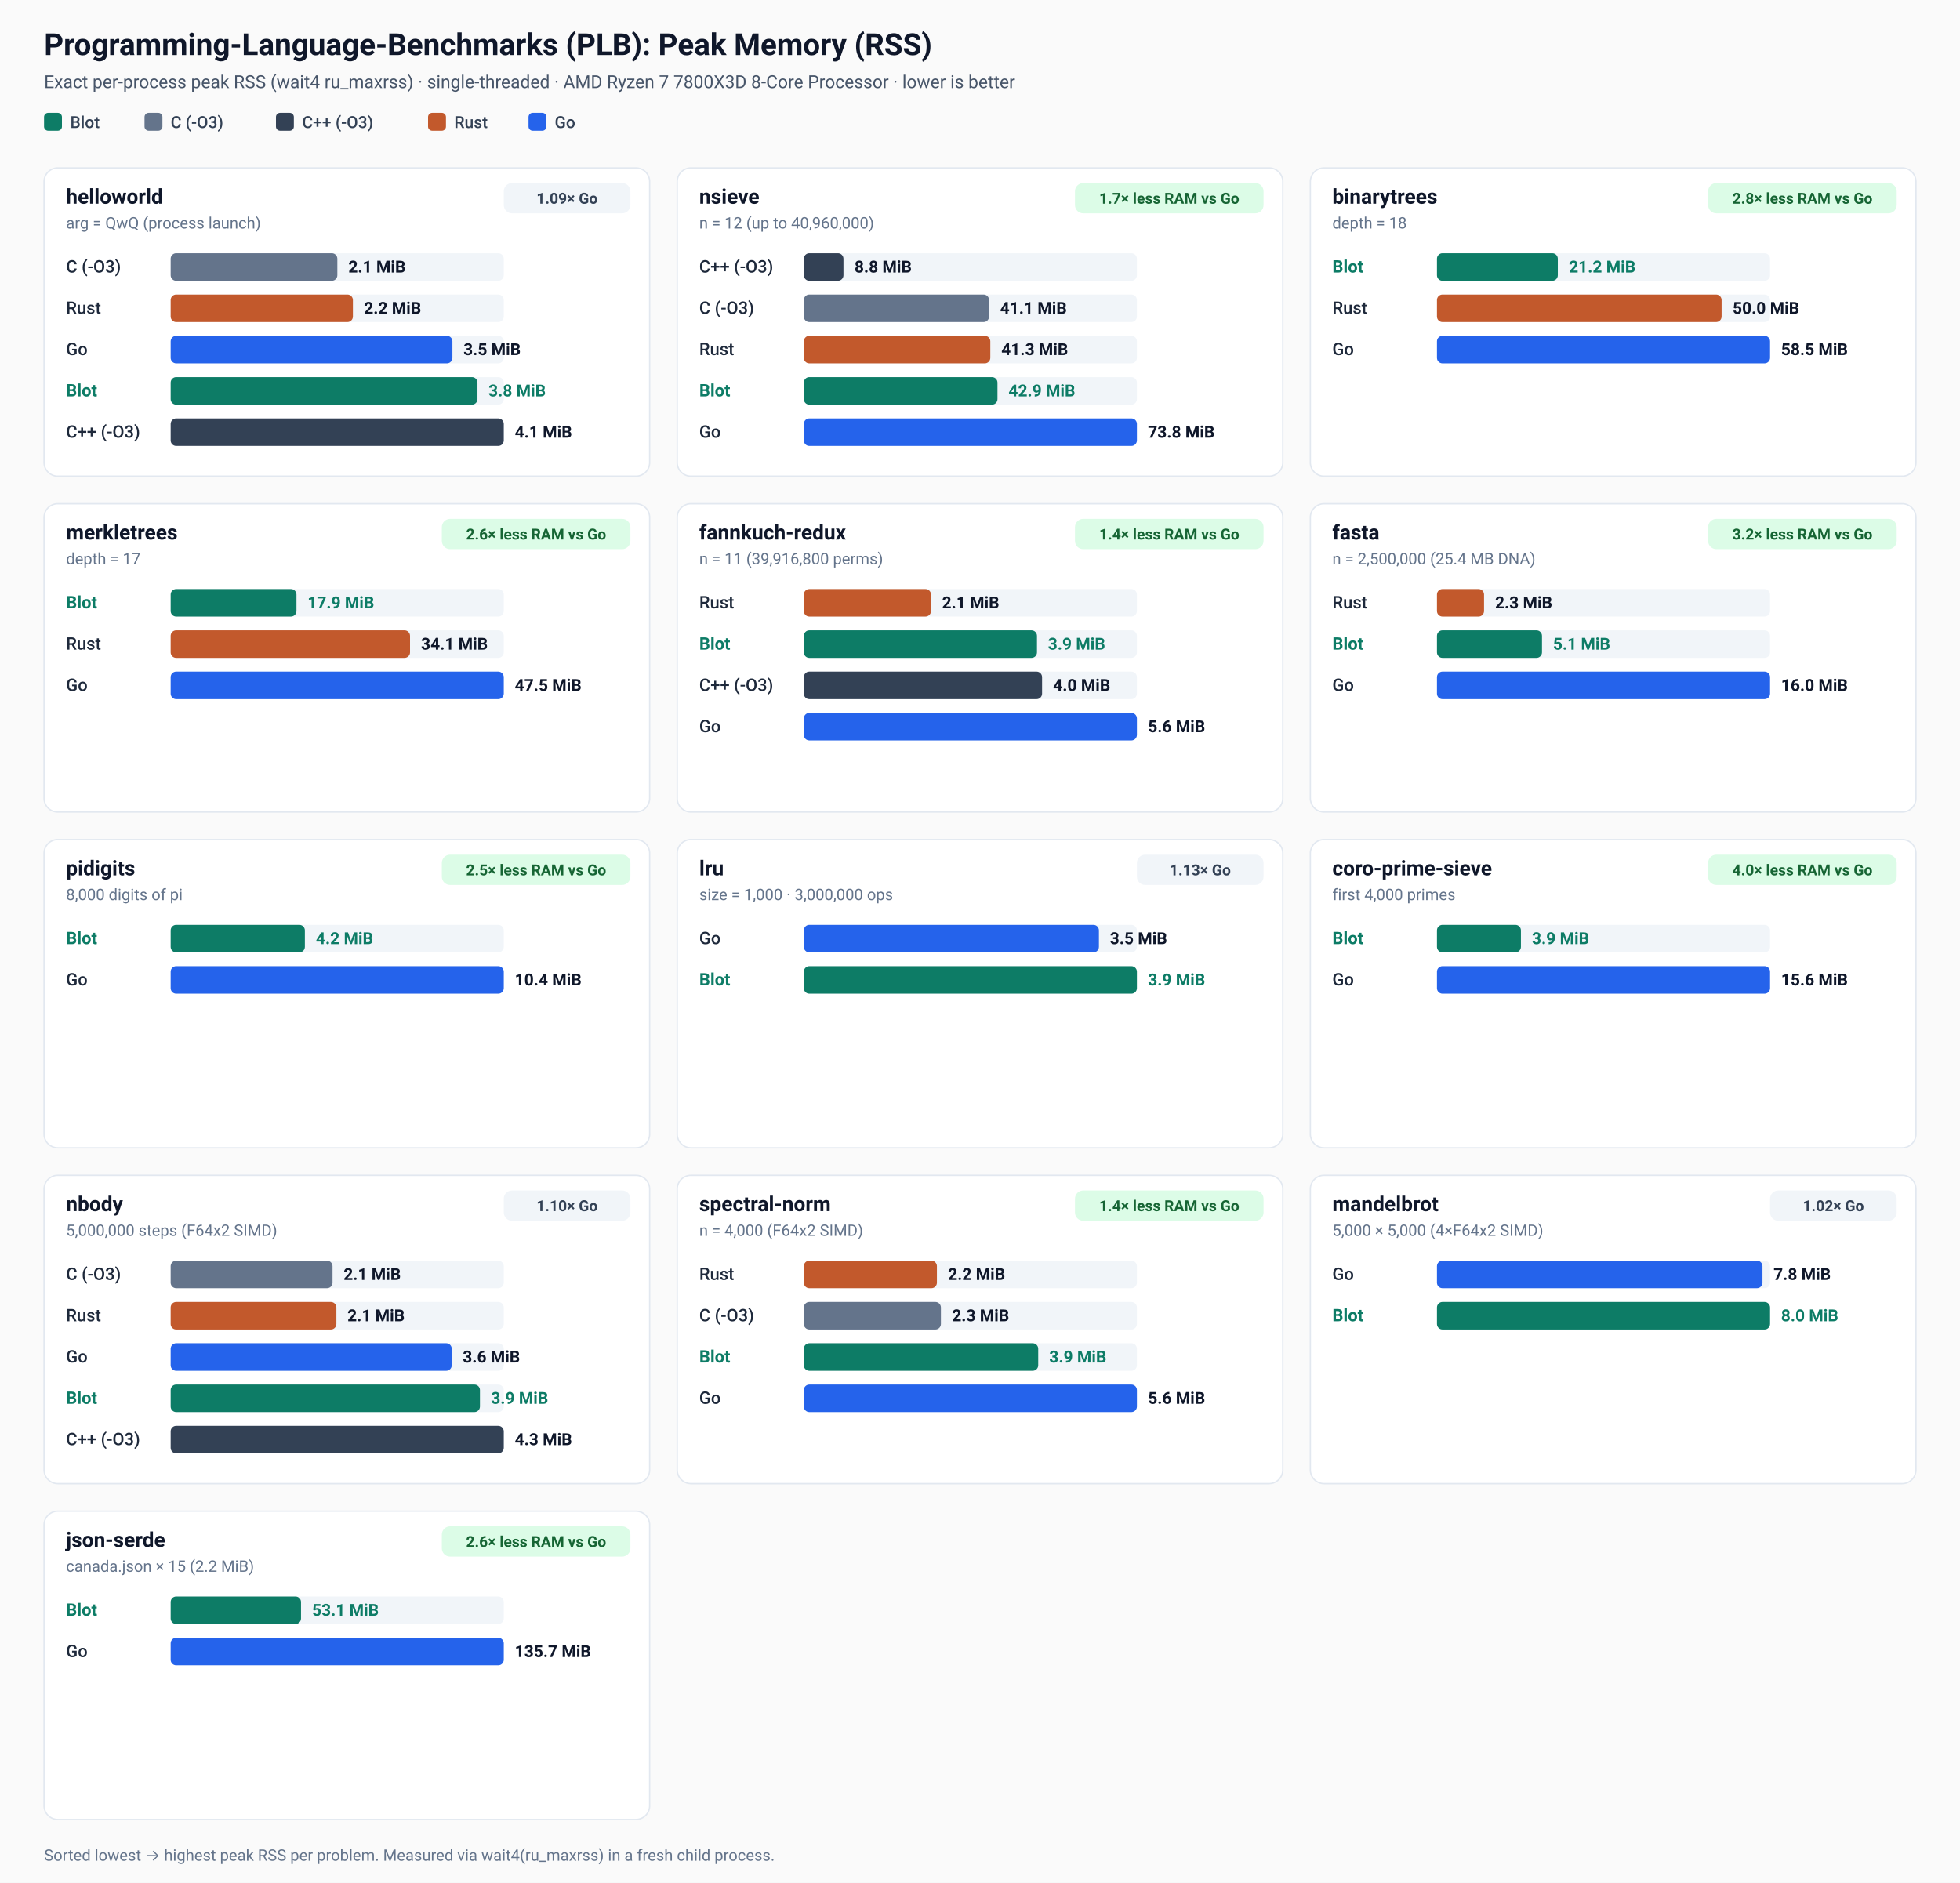
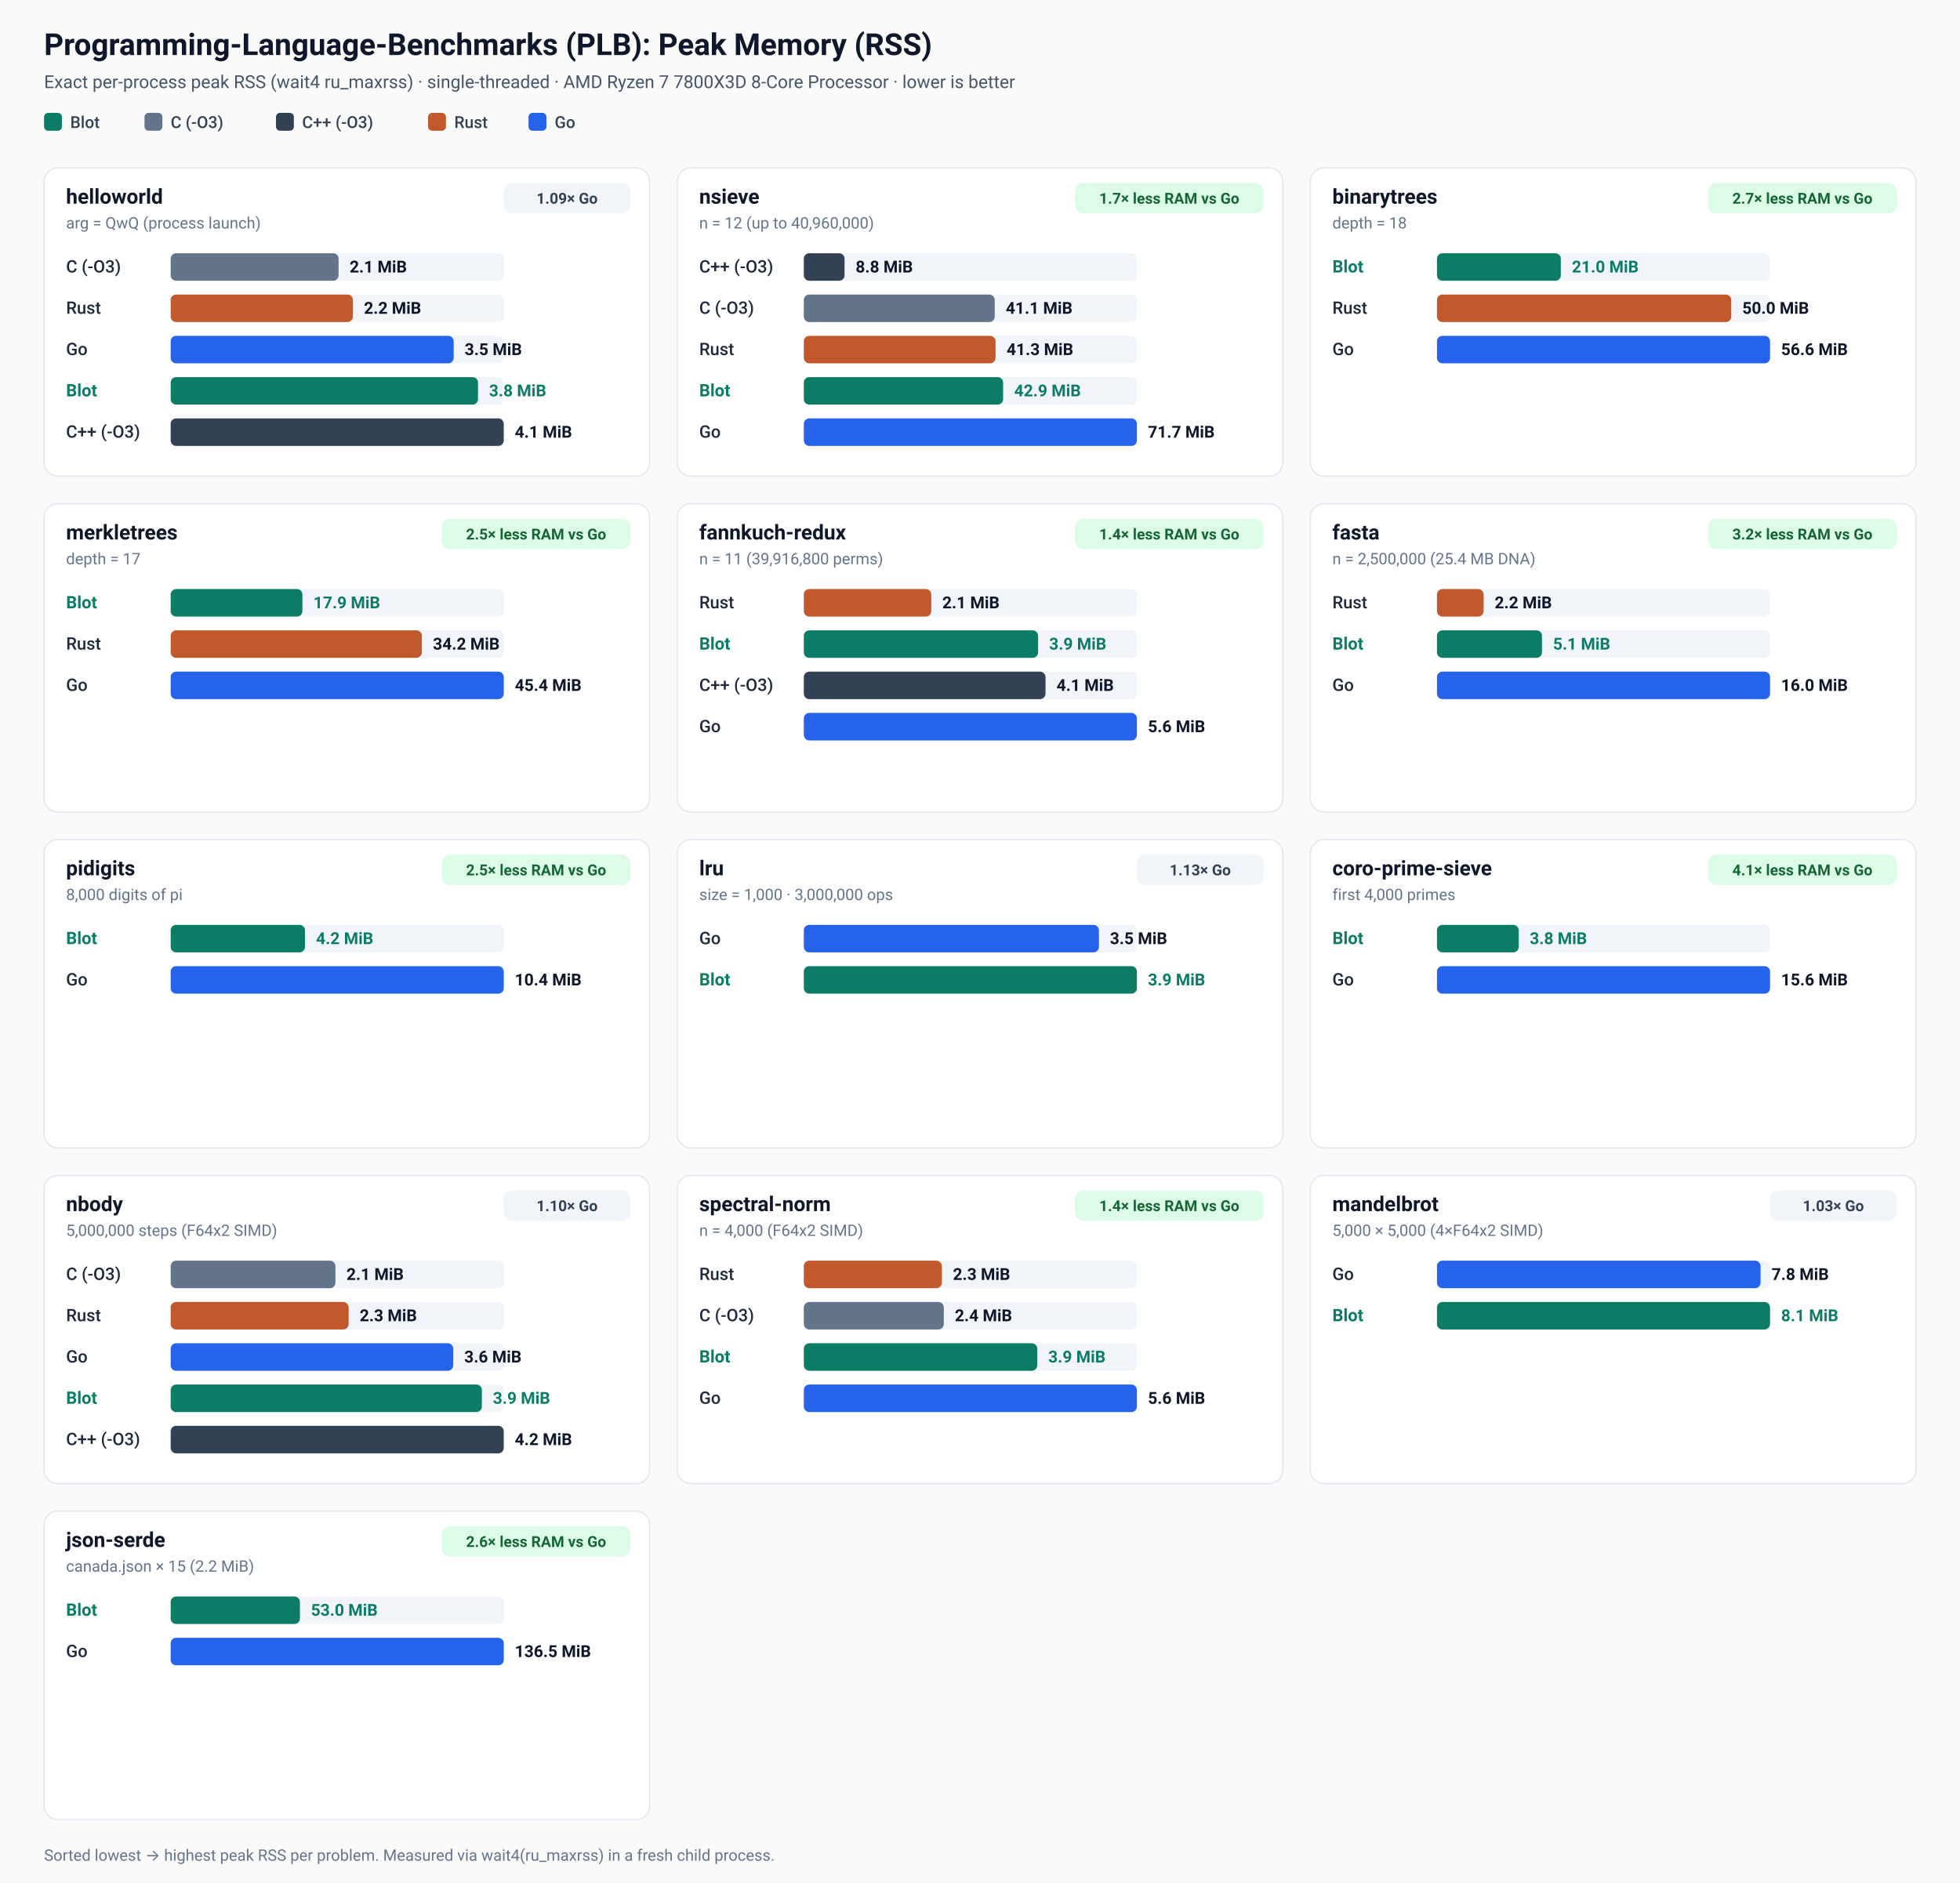
<svg xmlns="http://www.w3.org/2000/svg" viewBox="0 0 1424 1368" width="1424" height="1368">
  <style>
  .bg { fill: #fafafa; }
  .card { fill: #ffffff; stroke: #e2e8f0; stroke-width: 1; rx: 10; }
  .title { font: 700 22px -apple-system, BlinkMacSystemFont, 'Segoe UI', Roboto, sans-serif; fill: #0f172a; }
  .sub { font: 400 13px -apple-system, BlinkMacSystemFont, 'Segoe UI', Roboto, sans-serif; fill: #475569; }
  .ctitle { font: 700 15px -apple-system, BlinkMacSystemFont, 'Segoe UI', Roboto, sans-serif; fill: #0f172a; }
  .csub { font: 400 11.5px -apple-system, BlinkMacSystemFont, 'Segoe UI', Roboto, sans-serif; fill: #64748b; }
  .lbl { font: 500 12.5px -apple-system, BlinkMacSystemFont, 'Segoe UI', Roboto, sans-serif; fill: #1e293b; }
  .lbl-blot { font: 700 12.5px -apple-system, BlinkMacSystemFont, 'Segoe UI', Roboto, sans-serif; fill: #0d7c66; }
  .val { font: 600 12px -apple-system, BlinkMacSystemFont, 'Segoe UI', Roboto, sans-serif; fill: #0f172a; }
  .val-blot { font: 700 12px -apple-system, BlinkMacSystemFont, 'Segoe UI', Roboto, sans-serif; fill: #0d7c66; }
  .badge-bg { fill: #f1f5f9; rx: 6; }
  .badge-win { fill: #dcfce7; rx: 6; }
  .badge-txt { font: 600 11px -apple-system, BlinkMacSystemFont, 'Segoe UI', Roboto, sans-serif; fill: #334155; }
  .badge-win-txt { font: 700 11px -apple-system, BlinkMacSystemFont, 'Segoe UI', Roboto, sans-serif; fill: #166534; }
  .track { fill: #f1f5f9; rx: 4; }
  .leg { font: 500 12px -apple-system, BlinkMacSystemFont, 'Segoe UI', Roboto, sans-serif; fill: #334155; }
  .foot { font: 400 11.5px -apple-system, BlinkMacSystemFont, 'Segoe UI', Roboto, sans-serif; fill: #64748b; }
</style>
  <rect class="bg" width="1424" height="1368" />
  <text class="title" x="32" y="40">Programming-Language-Benchmarks (PLB): Peak Memory (RSS)</text>
  <text class="sub" x="32" y="64">Exact per-process peak RSS (wait4 ru_maxrss) · single-threaded · AMD Ryzen 7 7800X3D 8-Core Processor · lower is better</text>
  <rect x="32" y="82" width="13" height="13" rx="3" fill="#0d7c66" />
  <text class="leg" x="51" y="93">Blot</text>
  <rect x="105.0" y="82" width="13" height="13" rx="3" fill="#64748b" />
  <text class="leg" x="124.0" y="93">C (-O3)</text>
  <rect x="200.5" y="82" width="13" height="13" rx="3" fill="#334155" />
  <text class="leg" x="219.5" y="93">C++ (-O3)</text>
  <rect x="311.0" y="82" width="13" height="13" rx="3" fill="#c2592c" />
  <text class="leg" x="330.0" y="93">Rust</text>
  <rect x="384.0" y="82" width="13" height="13" rx="3" fill="#2563eb" />
  <text class="leg" x="403.0" y="93">Go</text>
  <rect class="card" x="32" y="122" width="440" height="224" />
  <text class="ctitle" x="48" y="148">helloworld</text>
  <text class="csub" x="48" y="166">arg = QwQ (process launch)</text>
  <rect class="badge-bg" x="366" y="133" width="92" height="22" />
  <text class="badge-txt" x="412.0" y="148" text-anchor="middle">1.09× Go</text>
  <text class="lbl" x="48" y="198">C (-O3)</text>
  <rect class="track" x="124" y="184" width="242" height="20" />
-   <rect x="124" y="184" width="121.1" height="20" rx="4" fill="#64748b" />
-   <text class="val" x="253.1" y="198">2.1 MiB</text>
+   <rect x="124" y="184" width="122.0" height="20" rx="4" fill="#64748b" />
+   <text class="val" x="254.0" y="198">2.1 MiB</text>
  <text class="lbl" x="48" y="228">Rust</text>
  <rect class="track" x="124" y="214" width="242" height="20" />
  <rect x="124" y="214" width="132.4" height="20" rx="4" fill="#c2592c" />
  <text class="val" x="264.4" y="228">2.2 MiB</text>
  <text class="lbl" x="48" y="258">Go</text>
  <rect class="track" x="124" y="244" width="242" height="20" />
-   <rect x="124" y="244" width="204.7" height="20" rx="4" fill="#2563eb" />
-   <text class="val" x="336.7" y="258">3.5 MiB</text>
+   <rect x="124" y="244" width="205.6" height="20" rx="4" fill="#2563eb" />
+   <text class="val" x="337.6" y="258">3.5 MiB</text>
  <text class="lbl-blot" x="48" y="288">Blot</text>
  <rect class="track" x="124" y="274" width="242" height="20" />
-   <rect x="124" y="274" width="222.9" height="20" rx="4" fill="#0d7c66" />
-   <text class="val-blot" x="354.9" y="288">3.8 MiB</text>
+   <rect x="124" y="274" width="223.3" height="20" rx="4" fill="#0d7c66" />
+   <text class="val-blot" x="355.3" y="288">3.8 MiB</text>
  <text class="lbl" x="48" y="318">C++ (-O3)</text>
  <rect class="track" x="124" y="304" width="242" height="20" />
  <rect x="124" y="304" width="242.0" height="20" rx="4" fill="#334155" />
  <text class="val" x="374.0" y="318">4.1 MiB</text>
  <rect class="card" x="492" y="122" width="440" height="224" />
  <text class="ctitle" x="508" y="148">nsieve</text>
  <text class="csub" x="508" y="166">n = 12 (up to 40,960,000)</text>
  <rect class="badge-win" x="781" y="133" width="137" height="22" />
  <text class="badge-win-txt" x="849.5" y="148" text-anchor="middle">1.7× less RAM vs Go</text>
  <text class="lbl" x="508" y="198">C++ (-O3)</text>
  <rect class="track" x="584" y="184" width="242" height="20" />
-   <rect x="584" y="184" width="28.8" height="20" rx="4" fill="#334155" />
-   <text class="val" x="620.8" y="198">8.8 MiB</text>
+   <rect x="584" y="184" width="29.6" height="20" rx="4" fill="#334155" />
+   <text class="val" x="621.6" y="198">8.8 MiB</text>
  <text class="lbl" x="508" y="228">C (-O3)</text>
  <rect class="track" x="584" y="214" width="242" height="20" />
-   <rect x="584" y="214" width="134.6" height="20" rx="4" fill="#64748b" />
-   <text class="val" x="726.6" y="228">41.1 MiB</text>
+   <rect x="584" y="214" width="138.7" height="20" rx="4" fill="#64748b" />
+   <text class="val" x="730.7" y="228">41.1 MiB</text>
  <text class="lbl" x="508" y="258">Rust</text>
  <rect class="track" x="584" y="244" width="242" height="20" />
-   <rect x="584" y="244" width="135.5" height="20" rx="4" fill="#c2592c" />
-   <text class="val" x="727.5" y="258">41.3 MiB</text>
+   <rect x="584" y="244" width="139.3" height="20" rx="4" fill="#c2592c" />
+   <text class="val" x="731.3" y="258">41.3 MiB</text>
  <text class="lbl-blot" x="508" y="288">Blot</text>
  <rect class="track" x="584" y="274" width="242" height="20" />
-   <rect x="584" y="274" width="140.7" height="20" rx="4" fill="#0d7c66" />
-   <text class="val-blot" x="732.7" y="288">42.9 MiB</text>
+   <rect x="584" y="274" width="144.8" height="20" rx="4" fill="#0d7c66" />
+   <text class="val-blot" x="736.8" y="288">42.9 MiB</text>
  <text class="lbl" x="508" y="318">Go</text>
  <rect class="track" x="584" y="304" width="242" height="20" />
  <rect x="584" y="304" width="242.0" height="20" rx="4" fill="#2563eb" />
-   <text class="val" x="834.0" y="318">73.8 MiB</text>
+   <text class="val" x="834.0" y="318">71.7 MiB</text>
  <rect class="card" x="952" y="122" width="440" height="224" />
  <text class="ctitle" x="968" y="148">binarytrees</text>
  <text class="csub" x="968" y="166">depth = 18</text>
  <rect class="badge-win" x="1241" y="133" width="137" height="22" />
-   <text class="badge-win-txt" x="1309.5" y="148" text-anchor="middle">2.8× less RAM vs Go</text>
+   <text class="badge-win-txt" x="1309.5" y="148" text-anchor="middle">2.7× less RAM vs Go</text>
  <text class="lbl-blot" x="968" y="198">Blot</text>
  <rect class="track" x="1044" y="184" width="242" height="20" />
-   <rect x="1044" y="184" width="87.8" height="20" rx="4" fill="#0d7c66" />
-   <text class="val-blot" x="1139.8" y="198">21.2 MiB</text>
+   <rect x="1044" y="184" width="90.0" height="20" rx="4" fill="#0d7c66" />
+   <text class="val-blot" x="1142.0" y="198">21.0 MiB</text>
  <text class="lbl" x="968" y="228">Rust</text>
  <rect class="track" x="1044" y="214" width="242" height="20" />
-   <rect x="1044" y="214" width="206.8" height="20" rx="4" fill="#c2592c" />
-   <text class="val" x="1258.8" y="228">50.0 MiB</text>
+   <rect x="1044" y="214" width="213.8" height="20" rx="4" fill="#c2592c" />
+   <text class="val" x="1265.8" y="228">50.0 MiB</text>
  <text class="lbl" x="968" y="258">Go</text>
  <rect class="track" x="1044" y="244" width="242" height="20" />
  <rect x="1044" y="244" width="242.0" height="20" rx="4" fill="#2563eb" />
-   <text class="val" x="1294.0" y="258">58.5 MiB</text>
+   <text class="val" x="1294.0" y="258">56.6 MiB</text>
  <rect class="card" x="32" y="366" width="440" height="224" />
  <text class="ctitle" x="48" y="392">merkletrees</text>
  <text class="csub" x="48" y="410">depth = 17</text>
  <rect class="badge-win" x="321" y="377" width="137" height="22" />
-   <text class="badge-win-txt" x="389.5" y="392" text-anchor="middle">2.6× less RAM vs Go</text>
+   <text class="badge-win-txt" x="389.5" y="392" text-anchor="middle">2.5× less RAM vs Go</text>
  <text class="lbl-blot" x="48" y="442">Blot</text>
  <rect class="track" x="124" y="428" width="242" height="20" />
-   <rect x="124" y="428" width="91.4" height="20" rx="4" fill="#0d7c66" />
-   <text class="val-blot" x="223.4" y="442">17.9 MiB</text>
+   <rect x="124" y="428" width="95.7" height="20" rx="4" fill="#0d7c66" />
+   <text class="val-blot" x="227.7" y="442">17.9 MiB</text>
  <text class="lbl" x="48" y="472">Rust</text>
  <rect class="track" x="124" y="458" width="242" height="20" />
-   <rect x="124" y="458" width="173.9" height="20" rx="4" fill="#c2592c" />
-   <text class="val" x="305.9" y="472">34.1 MiB</text>
+   <rect x="124" y="458" width="182.5" height="20" rx="4" fill="#c2592c" />
+   <text class="val" x="314.5" y="472">34.2 MiB</text>
  <text class="lbl" x="48" y="502">Go</text>
  <rect class="track" x="124" y="488" width="242" height="20" />
  <rect x="124" y="488" width="242.0" height="20" rx="4" fill="#2563eb" />
-   <text class="val" x="374.0" y="502">47.5 MiB</text>
+   <text class="val" x="374.0" y="502">45.4 MiB</text>
  <rect class="card" x="492" y="366" width="440" height="224" />
  <text class="ctitle" x="508" y="392">fannkuch-redux</text>
  <text class="csub" x="508" y="410">n = 11 (39,916,800 perms)</text>
  <rect class="badge-win" x="781" y="377" width="137" height="22" />
  <text class="badge-win-txt" x="849.5" y="392" text-anchor="middle">1.4× less RAM vs Go</text>
  <text class="lbl" x="508" y="442">Rust</text>
  <rect class="track" x="584" y="428" width="242" height="20" />
-   <rect x="584" y="428" width="92.4" height="20" rx="4" fill="#c2592c" />
-   <text class="val" x="684.4" y="442">2.1 MiB</text>
+   <rect x="584" y="428" width="92.6" height="20" rx="4" fill="#c2592c" />
+   <text class="val" x="684.6" y="442">2.1 MiB</text>
  <text class="lbl-blot" x="508" y="472">Blot</text>
  <rect class="track" x="584" y="458" width="242" height="20" />
-   <rect x="584" y="458" width="169.4" height="20" rx="4" fill="#0d7c66" />
-   <text class="val-blot" x="761.4" y="472">3.9 MiB</text>
+   <rect x="584" y="458" width="170.2" height="20" rx="4" fill="#0d7c66" />
+   <text class="val-blot" x="762.2" y="472">3.9 MiB</text>
  <text class="lbl" x="508" y="502">C++ (-O3)</text>
  <rect class="track" x="584" y="488" width="242" height="20" />
-   <rect x="584" y="488" width="173.1" height="20" rx="4" fill="#334155" />
-   <text class="val" x="765.1" y="502">4.0 MiB</text>
+   <rect x="584" y="488" width="175.6" height="20" rx="4" fill="#334155" />
+   <text class="val" x="767.6" y="502">4.1 MiB</text>
  <text class="lbl" x="508" y="532">Go</text>
  <rect class="track" x="584" y="518" width="242" height="20" />
  <rect x="584" y="518" width="242.0" height="20" rx="4" fill="#2563eb" />
  <text class="val" x="834.0" y="532">5.6 MiB</text>
  <rect class="card" x="952" y="366" width="440" height="224" />
  <text class="ctitle" x="968" y="392">fasta</text>
  <text class="csub" x="968" y="410">n = 2,500,000 (25.4 MB DNA)</text>
  <rect class="badge-win" x="1241" y="377" width="137" height="22" />
  <text class="badge-win-txt" x="1309.5" y="392" text-anchor="middle">3.2× less RAM vs Go</text>
  <text class="lbl" x="968" y="442">Rust</text>
  <rect class="track" x="1044" y="428" width="242" height="20" />
-   <rect x="1044" y="428" width="34.2" height="20" rx="4" fill="#c2592c" />
-   <text class="val" x="1086.2" y="442">2.3 MiB</text>
+   <rect x="1044" y="428" width="33.9" height="20" rx="4" fill="#c2592c" />
+   <text class="val" x="1085.9" y="442">2.2 MiB</text>
  <text class="lbl-blot" x="968" y="472">Blot</text>
  <rect class="track" x="1044" y="458" width="242" height="20" />
  <rect x="1044" y="458" width="76.3" height="20" rx="4" fill="#0d7c66" />
  <text class="val-blot" x="1128.3" y="472">5.1 MiB</text>
  <text class="lbl" x="968" y="502">Go</text>
  <rect class="track" x="1044" y="488" width="242" height="20" />
  <rect x="1044" y="488" width="242.0" height="20" rx="4" fill="#2563eb" />
  <text class="val" x="1294.0" y="502">16.0 MiB</text>
  <rect class="card" x="32" y="610" width="440" height="224" />
  <text class="ctitle" x="48" y="636">pidigits</text>
  <text class="csub" x="48" y="654">8,000 digits of pi</text>
  <rect class="badge-win" x="321" y="621" width="137" height="22" />
  <text class="badge-win-txt" x="389.5" y="636" text-anchor="middle">2.5× less RAM vs Go</text>
  <text class="lbl-blot" x="48" y="686">Blot</text>
  <rect class="track" x="124" y="672" width="242" height="20" />
-   <rect x="124" y="672" width="97.5" height="20" rx="4" fill="#0d7c66" />
-   <text class="val-blot" x="229.5" y="686">4.2 MiB</text>
+   <rect x="124" y="672" width="97.6" height="20" rx="4" fill="#0d7c66" />
+   <text class="val-blot" x="229.6" y="686">4.2 MiB</text>
  <text class="lbl" x="48" y="716">Go</text>
  <rect class="track" x="124" y="702" width="242" height="20" />
  <rect x="124" y="702" width="242.0" height="20" rx="4" fill="#2563eb" />
  <text class="val" x="374.0" y="716">10.4 MiB</text>
  <rect class="card" x="492" y="610" width="440" height="224" />
  <text class="ctitle" x="508" y="636">lru</text>
  <text class="csub" x="508" y="654">size = 1,000 · 3,000,000 ops</text>
  <rect class="badge-bg" x="826" y="621" width="92" height="22" />
  <text class="badge-txt" x="872.0" y="636" text-anchor="middle">1.13× Go</text>
  <text class="lbl" x="508" y="686">Go</text>
  <rect class="track" x="584" y="672" width="242" height="20" />
  <rect x="584" y="672" width="214.4" height="20" rx="4" fill="#2563eb" />
  <text class="val" x="806.4" y="686">3.5 MiB</text>
  <text class="lbl-blot" x="508" y="716">Blot</text>
  <rect class="track" x="584" y="702" width="242" height="20" />
  <rect x="584" y="702" width="242.0" height="20" rx="4" fill="#0d7c66" />
  <text class="val-blot" x="834.0" y="716">3.9 MiB</text>
  <rect class="card" x="952" y="610" width="440" height="224" />
  <text class="ctitle" x="968" y="636">coro-prime-sieve</text>
  <text class="csub" x="968" y="654">first 4,000 primes</text>
  <rect class="badge-win" x="1241" y="621" width="137" height="22" />
-   <text class="badge-win-txt" x="1309.5" y="636" text-anchor="middle">4.0× less RAM vs Go</text>
+   <text class="badge-win-txt" x="1309.5" y="636" text-anchor="middle">4.1× less RAM vs Go</text>
  <text class="lbl-blot" x="968" y="686">Blot</text>
  <rect class="track" x="1044" y="672" width="242" height="20" />
-   <rect x="1044" y="672" width="61.0" height="20" rx="4" fill="#0d7c66" />
-   <text class="val-blot" x="1113.0" y="686">3.9 MiB</text>
+   <rect x="1044" y="672" width="59.4" height="20" rx="4" fill="#0d7c66" />
+   <text class="val-blot" x="1111.4" y="686">3.8 MiB</text>
  <text class="lbl" x="968" y="716">Go</text>
  <rect class="track" x="1044" y="702" width="242" height="20" />
  <rect x="1044" y="702" width="242.0" height="20" rx="4" fill="#2563eb" />
  <text class="val" x="1294.0" y="716">15.6 MiB</text>
  <rect class="card" x="32" y="854" width="440" height="224" />
  <text class="ctitle" x="48" y="880">nbody</text>
  <text class="csub" x="48" y="898">5,000,000 steps (F64x2 SIMD)</text>
  <rect class="badge-bg" x="366" y="865" width="92" height="22" />
  <text class="badge-txt" x="412.0" y="880" text-anchor="middle">1.10× Go</text>
  <text class="lbl" x="48" y="930">C (-O3)</text>
  <rect class="track" x="124" y="916" width="242" height="20" />
-   <rect x="124" y="916" width="117.6" height="20" rx="4" fill="#64748b" />
-   <text class="val" x="249.6" y="930">2.1 MiB</text>
+   <rect x="124" y="916" width="119.7" height="20" rx="4" fill="#64748b" />
+   <text class="val" x="251.7" y="930">2.1 MiB</text>
  <text class="lbl" x="48" y="960">Rust</text>
  <rect class="track" x="124" y="946" width="242" height="20" />
-   <rect x="124" y="946" width="120.4" height="20" rx="4" fill="#c2592c" />
-   <text class="val" x="252.4" y="960">2.1 MiB</text>
+   <rect x="124" y="946" width="129.3" height="20" rx="4" fill="#c2592c" />
+   <text class="val" x="261.3" y="960">2.3 MiB</text>
  <text class="lbl" x="48" y="990">Go</text>
  <rect class="track" x="124" y="976" width="242" height="20" />
-   <rect x="124" y="976" width="204.2" height="20" rx="4" fill="#2563eb" />
-   <text class="val" x="336.2" y="990">3.6 MiB</text>
+   <rect x="124" y="976" width="205.3" height="20" rx="4" fill="#2563eb" />
+   <text class="val" x="337.3" y="990">3.6 MiB</text>
  <text class="lbl-blot" x="48" y="1020">Blot</text>
  <rect class="track" x="124" y="1006" width="242" height="20" />
-   <rect x="124" y="1006" width="224.7" height="20" rx="4" fill="#0d7c66" />
-   <text class="val-blot" x="356.7" y="1020">3.9 MiB</text>
+   <rect x="124" y="1006" width="226.1" height="20" rx="4" fill="#0d7c66" />
+   <text class="val-blot" x="358.1" y="1020">3.9 MiB</text>
  <text class="lbl" x="48" y="1050">C++ (-O3)</text>
  <rect class="track" x="124" y="1036" width="242" height="20" />
  <rect x="124" y="1036" width="242.0" height="20" rx="4" fill="#334155" />
-   <text class="val" x="374.0" y="1050">4.3 MiB</text>
+   <text class="val" x="374.0" y="1050">4.2 MiB</text>
  <rect class="card" x="492" y="854" width="440" height="224" />
  <text class="ctitle" x="508" y="880">spectral-norm</text>
  <text class="csub" x="508" y="898">n = 4,000 (F64x2 SIMD)</text>
  <rect class="badge-win" x="781" y="865" width="137" height="22" />
  <text class="badge-win-txt" x="849.5" y="880" text-anchor="middle">1.4× less RAM vs Go</text>
  <text class="lbl" x="508" y="930">Rust</text>
  <rect class="track" x="584" y="916" width="242" height="20" />
-   <rect x="584" y="916" width="96.7" height="20" rx="4" fill="#c2592c" />
-   <text class="val" x="688.7" y="930">2.2 MiB</text>
+   <rect x="584" y="916" width="100.3" height="20" rx="4" fill="#c2592c" />
+   <text class="val" x="692.3" y="930">2.3 MiB</text>
  <text class="lbl" x="508" y="960">C (-O3)</text>
  <rect class="track" x="584" y="946" width="242" height="20" />
-   <rect x="584" y="946" width="99.6" height="20" rx="4" fill="#64748b" />
-   <text class="val" x="691.6" y="960">2.3 MiB</text>
+   <rect x="584" y="946" width="101.7" height="20" rx="4" fill="#64748b" />
+   <text class="val" x="693.7" y="960">2.4 MiB</text>
  <text class="lbl-blot" x="508" y="990">Blot</text>
  <rect class="track" x="584" y="976" width="242" height="20" />
-   <rect x="584" y="976" width="170.3" height="20" rx="4" fill="#0d7c66" />
-   <text class="val-blot" x="762.3" y="990">3.9 MiB</text>
+   <rect x="584" y="976" width="169.6" height="20" rx="4" fill="#0d7c66" />
+   <text class="val-blot" x="761.6" y="990">3.9 MiB</text>
  <text class="lbl" x="508" y="1020">Go</text>
  <rect class="track" x="584" y="1006" width="242" height="20" />
  <rect x="584" y="1006" width="242.0" height="20" rx="4" fill="#2563eb" />
  <text class="val" x="834.0" y="1020">5.6 MiB</text>
  <rect class="card" x="952" y="854" width="440" height="224" />
  <text class="ctitle" x="968" y="880">mandelbrot</text>
  <text class="csub" x="968" y="898">5,000 × 5,000 (4×F64x2 SIMD)</text>
  <rect class="badge-bg" x="1286" y="865" width="92" height="22" />
-   <text class="badge-txt" x="1332.0" y="880" text-anchor="middle">1.02× Go</text>
+   <text class="badge-txt" x="1332.0" y="880" text-anchor="middle">1.03× Go</text>
  <text class="lbl" x="968" y="930">Go</text>
  <rect class="track" x="1044" y="916" width="242" height="20" />
-   <rect x="1044" y="916" width="236.5" height="20" rx="4" fill="#2563eb" />
-   <text class="val" x="1288.5" y="930">7.8 MiB</text>
+   <rect x="1044" y="916" width="235.1" height="20" rx="4" fill="#2563eb" />
+   <text class="val" x="1287.1" y="930">7.8 MiB</text>
  <text class="lbl-blot" x="968" y="960">Blot</text>
  <rect class="track" x="1044" y="946" width="242" height="20" />
  <rect x="1044" y="946" width="242.0" height="20" rx="4" fill="#0d7c66" />
-   <text class="val-blot" x="1294.0" y="960">8.0 MiB</text>
+   <text class="val-blot" x="1294.0" y="960">8.1 MiB</text>
  <rect class="card" x="32" y="1098" width="440" height="224" />
  <text class="ctitle" x="48" y="1124">json-serde</text>
  <text class="csub" x="48" y="1142">canada.json × 15 (2.2 MiB)</text>
  <rect class="badge-win" x="321" y="1109" width="137" height="22" />
  <text class="badge-win-txt" x="389.5" y="1124" text-anchor="middle">2.6× less RAM vs Go</text>
  <text class="lbl-blot" x="48" y="1174">Blot</text>
  <rect class="track" x="124" y="1160" width="242" height="20" />
-   <rect x="124" y="1160" width="94.7" height="20" rx="4" fill="#0d7c66" />
-   <text class="val-blot" x="226.7" y="1174">53.1 MiB</text>
+   <rect x="124" y="1160" width="93.9" height="20" rx="4" fill="#0d7c66" />
+   <text class="val-blot" x="225.9" y="1174">53.0 MiB</text>
  <text class="lbl" x="48" y="1204">Go</text>
  <rect class="track" x="124" y="1190" width="242" height="20" />
  <rect x="124" y="1190" width="242.0" height="20" rx="4" fill="#2563eb" />
-   <text class="val" x="374.0" y="1204">135.7 MiB</text>
+   <text class="val" x="374.0" y="1204">136.5 MiB</text>
  <text class="foot" x="32" y="1352">Sorted lowest → highest peak RSS per problem. Measured via wait4(ru_maxrss) in a fresh child process.</text>
</svg>
